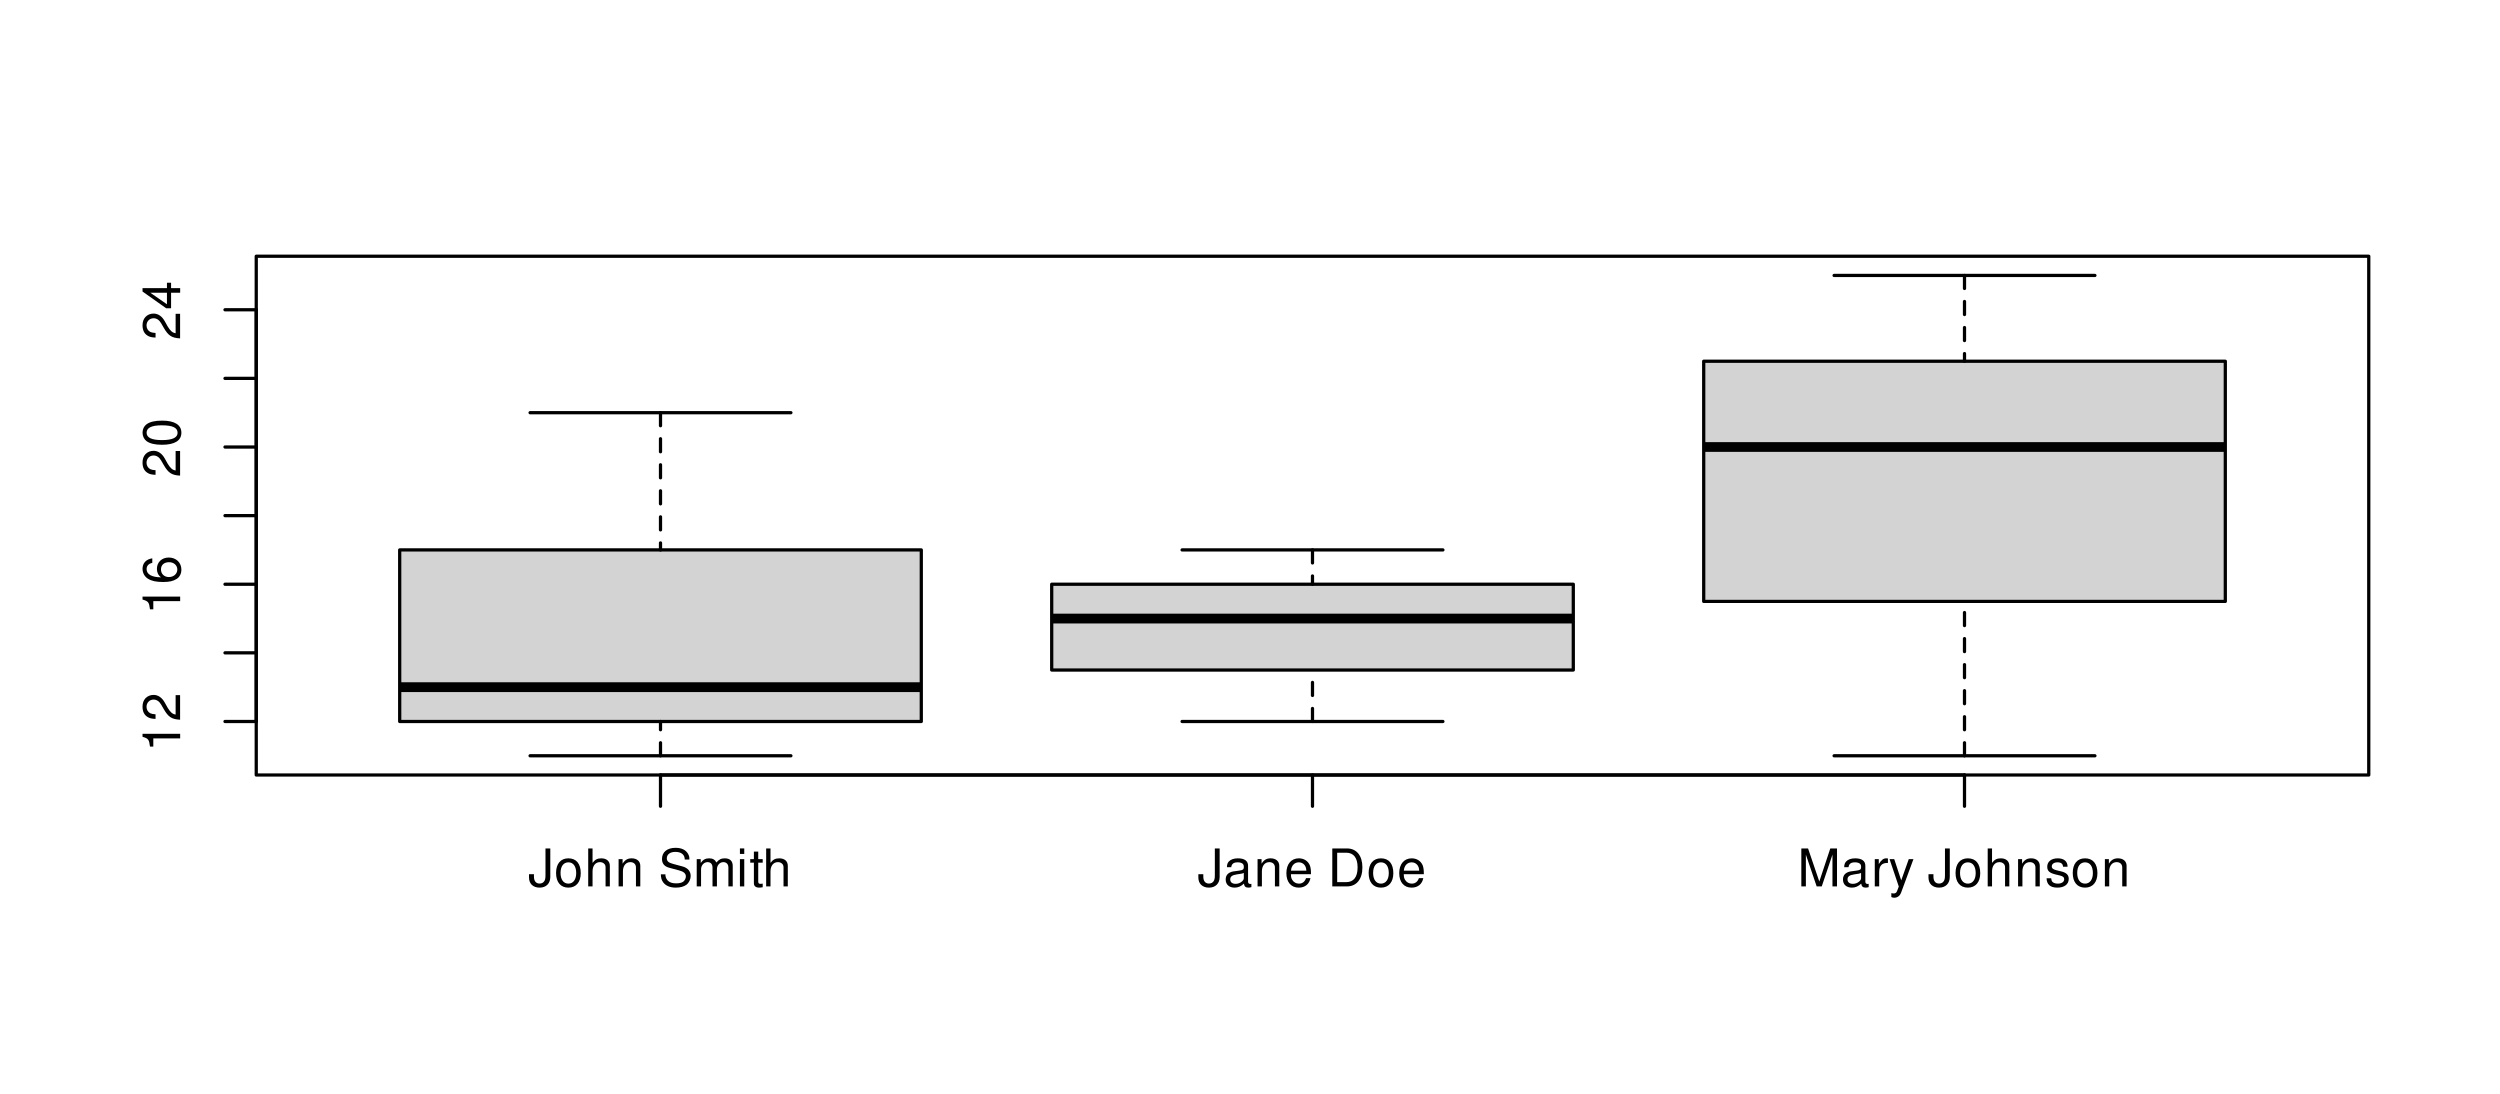
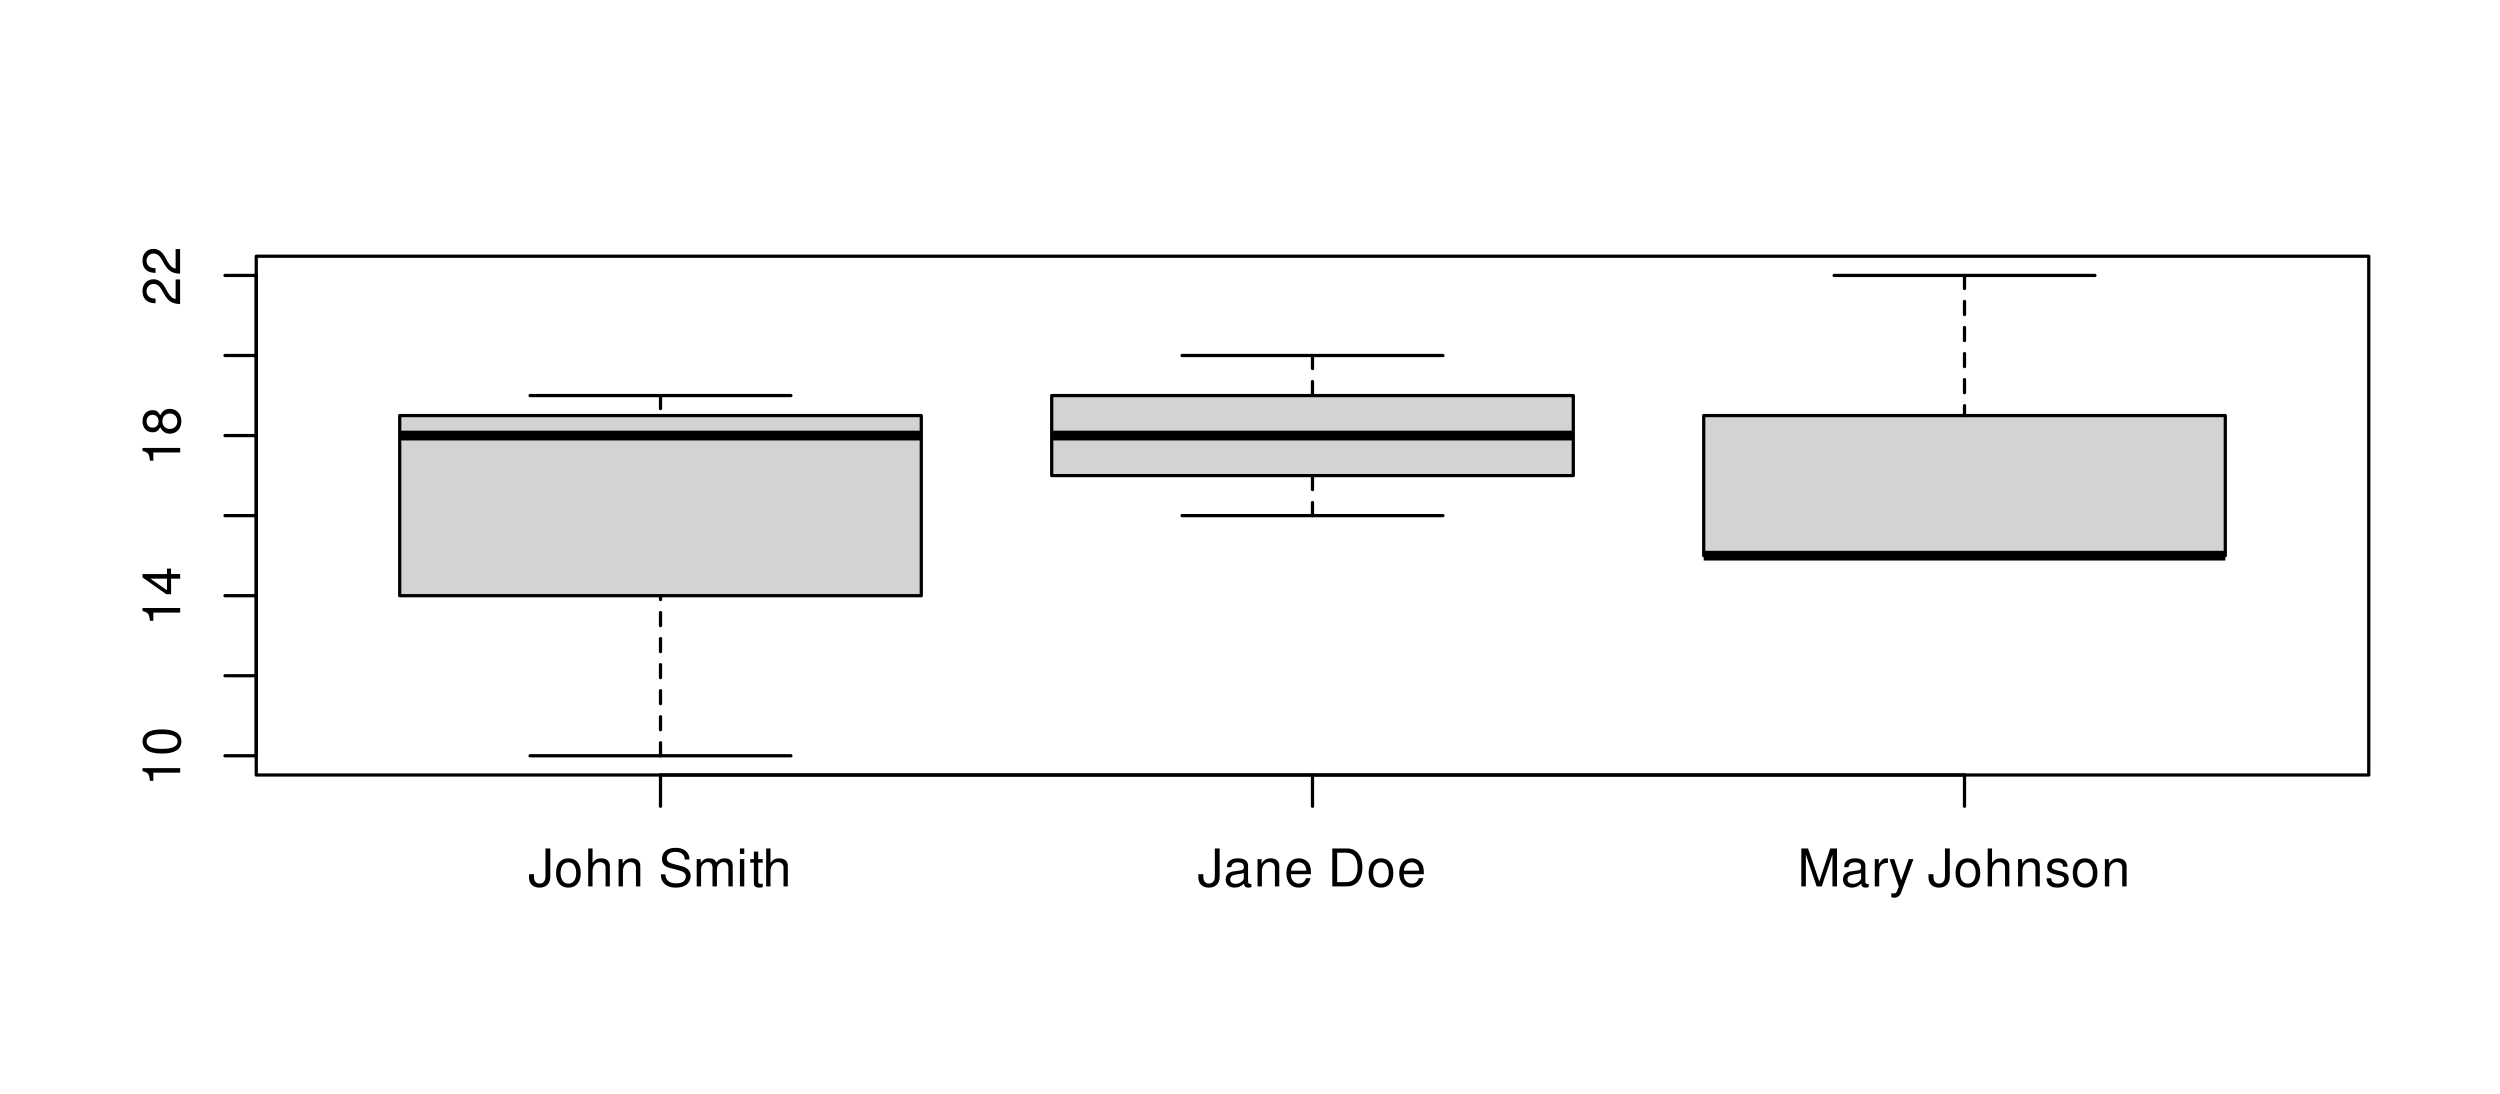
<svg xmlns="http://www.w3.org/2000/svg" xmlns:xlink="http://www.w3.org/1999/xlink" width="576pt" height="252pt" viewBox="0 0 576 252" version="1.1">
  <defs>
    <g>
      <symbol overflow="visible" id="glyph0-0">
        <path style="stroke:none;" d="" />
      </symbol>
      <symbol overflow="visible" id="glyph0-1">
        <path style="stroke:none;" d="M 4 -8.75 L 4 -2.594 C 4 -1.891 3.922 -1.5 3.719 -1.203 C 3.5 -0.859 3.094 -0.656 2.656 -0.656 C 1.812 -0.656 1.344 -1.219 1.344 -2.25 L 1.344 -2.812 L 0.203 -2.812 L 0.203 -2.047 C 0.203 -0.625 1.141 0.281 2.641 0.281 C 4.156 0.281 5.109 -0.672 5.109 -2.188 L 5.109 -8.75 Z M 4 -8.75 " />
      </symbol>
      <symbol overflow="visible" id="glyph0-2">
        <path style="stroke:none;" d="M 3.266 -6.469 C 1.484 -6.469 0.438 -5.203 0.438 -3.094 C 0.438 -0.969 1.484 0.281 3.281 0.281 C 5.047 0.281 6.125 -0.984 6.125 -3.047 C 6.125 -5.234 5.094 -6.469 3.266 -6.469 Z M 3.281 -5.547 C 4.406 -5.547 5.078 -4.625 5.078 -3.062 C 5.078 -1.578 4.375 -0.641 3.281 -0.641 C 2.156 -0.641 1.469 -1.578 1.469 -3.094 C 1.469 -4.625 2.156 -5.547 3.281 -5.547 Z M 3.281 -5.547 " />
      </symbol>
      <symbol overflow="visible" id="glyph0-3">
        <path style="stroke:none;" d="M 0.844 -8.75 L 0.844 0 L 1.844 0 L 1.844 -3.469 C 1.844 -4.75 2.516 -5.594 3.547 -5.594 C 3.875 -5.594 4.188 -5.5 4.422 -5.312 C 4.719 -5.094 4.844 -4.797 4.844 -4.359 L 4.844 0 L 5.828 0 L 5.828 -4.75 C 5.828 -5.812 5.078 -6.469 3.859 -6.469 C 2.969 -6.469 2.422 -6.188 1.844 -5.422 L 1.844 -8.75 Z M 0.844 -8.75 " />
      </symbol>
      <symbol overflow="visible" id="glyph0-4">
        <path style="stroke:none;" d="M 0.844 -6.281 L 0.844 0 L 1.844 0 L 1.844 -3.469 C 1.844 -4.75 2.516 -5.594 3.547 -5.594 C 4.344 -5.594 4.844 -5.109 4.844 -4.359 L 4.844 0 L 5.844 0 L 5.844 -4.75 C 5.844 -5.797 5.062 -6.469 3.859 -6.469 C 2.922 -6.469 2.312 -6.109 1.766 -5.234 L 1.766 -6.281 Z M 0.844 -6.281 " />
      </symbol>
      <symbol overflow="visible" id="glyph0-5">
        <path style="stroke:none;" d="" />
      </symbol>
      <symbol overflow="visible" id="glyph0-6">
        <path style="stroke:none;" d="M 7.156 -6.188 C 7.156 -6.781 7.109 -6.953 6.922 -7.359 C 6.438 -8.359 5.422 -8.891 3.953 -8.891 C 2.031 -8.891 0.844 -7.906 0.844 -6.328 C 0.844 -5.25 1.406 -4.578 2.562 -4.281 L 4.734 -3.703 C 5.844 -3.422 6.344 -2.969 6.344 -2.297 C 6.344 -1.828 6.078 -1.344 5.719 -1.078 C 5.359 -0.828 4.812 -0.703 4.109 -0.703 C 3.141 -0.703 2.516 -0.938 2.094 -1.438 C 1.766 -1.828 1.625 -2.25 1.625 -2.781 L 0.578 -2.781 C 0.594 -1.984 0.75 -1.453 1.094 -0.969 C 1.688 -0.141 2.703 0.281 4.031 0.281 C 5.078 0.281 5.922 0.031 6.484 -0.391 C 7.078 -0.859 7.453 -1.641 7.453 -2.406 C 7.453 -3.484 6.781 -4.266 5.594 -4.594 L 3.391 -5.188 C 2.344 -5.469 1.953 -5.812 1.953 -6.484 C 1.953 -7.375 2.734 -7.953 3.906 -7.953 C 5.297 -7.953 6.078 -7.328 6.094 -6.188 Z M 7.156 -6.188 " />
      </symbol>
      <symbol overflow="visible" id="glyph0-7">
        <path style="stroke:none;" d="M 0.844 -6.281 L 0.844 0 L 1.844 0 L 1.844 -3.953 C 1.844 -4.859 2.516 -5.594 3.328 -5.594 C 4.062 -5.594 4.484 -5.141 4.484 -4.328 L 4.484 0 L 5.5 0 L 5.5 -3.953 C 5.5 -4.859 6.156 -5.594 6.969 -5.594 C 7.703 -5.594 8.141 -5.125 8.141 -4.328 L 8.141 0 L 9.141 0 L 9.141 -4.719 C 9.141 -5.844 8.5 -6.469 7.312 -6.469 C 6.484 -6.469 5.969 -6.219 5.391 -5.516 C 5.016 -6.188 4.516 -6.469 3.703 -6.469 C 2.859 -6.469 2.297 -6.156 1.766 -5.406 L 1.766 -6.281 Z M 0.844 -6.281 " />
      </symbol>
      <symbol overflow="visible" id="glyph0-8">
        <path style="stroke:none;" d="M 1.797 -6.281 L 0.797 -6.281 L 0.797 0 L 1.797 0 Z M 1.797 -8.75 L 0.797 -8.75 L 0.797 -7.484 L 1.797 -7.484 Z M 1.797 -8.75 " />
      </symbol>
      <symbol overflow="visible" id="glyph0-9">
        <path style="stroke:none;" d="M 3.047 -6.281 L 2.016 -6.281 L 2.016 -8.016 L 1.016 -8.016 L 1.016 -6.281 L 0.172 -6.281 L 0.172 -5.469 L 1.016 -5.469 L 1.016 -0.719 C 1.016 -0.078 1.453 0.281 2.234 0.281 C 2.5 0.281 2.719 0.25 3.047 0.188 L 3.047 -0.641 C 2.906 -0.609 2.766 -0.594 2.562 -0.594 C 2.141 -0.594 2.016 -0.719 2.016 -1.156 L 2.016 -5.469 L 3.047 -5.469 Z M 3.047 -6.281 " />
      </symbol>
      <symbol overflow="visible" id="glyph0-10">
        <path style="stroke:none;" d="M 6.422 -0.594 C 6.312 -0.562 6.266 -0.562 6.203 -0.562 C 5.859 -0.562 5.656 -0.75 5.656 -1.062 L 5.656 -4.75 C 5.656 -5.875 4.844 -6.469 3.297 -6.469 C 2.375 -6.469 1.641 -6.203 1.219 -5.734 C 0.922 -5.406 0.797 -5.047 0.781 -4.422 L 1.781 -4.422 C 1.875 -5.203 2.328 -5.547 3.266 -5.547 C 4.172 -5.547 4.672 -5.203 4.672 -4.609 L 4.672 -4.344 C 4.656 -3.906 4.438 -3.75 3.625 -3.641 C 2.203 -3.469 1.984 -3.422 1.609 -3.266 C 0.875 -2.953 0.5 -2.406 0.5 -1.578 C 0.5 -0.438 1.297 0.281 2.562 0.281 C 3.359 0.281 4 0 4.703 -0.641 C 4.781 0 5.094 0.281 5.734 0.281 C 5.953 0.281 6.078 0.25 6.422 0.172 Z M 4.672 -1.984 C 4.672 -1.641 4.578 -1.438 4.266 -1.156 C 3.859 -0.797 3.375 -0.594 2.781 -0.594 C 2 -0.594 1.547 -0.969 1.547 -1.609 C 1.547 -2.266 1.984 -2.609 3.062 -2.766 C 4.125 -2.906 4.328 -2.953 4.672 -3.109 Z M 4.672 -1.984 " />
      </symbol>
      <symbol overflow="visible" id="glyph0-11">
        <path style="stroke:none;" d="M 6.156 -2.812 C 6.156 -3.766 6.078 -4.344 5.906 -4.812 C 5.5 -5.844 4.531 -6.469 3.359 -6.469 C 1.609 -6.469 0.484 -5.141 0.484 -3.062 C 0.484 -0.984 1.562 0.281 3.344 0.281 C 4.781 0.281 5.766 -0.547 6.031 -1.906 L 5.016 -1.906 C 4.734 -1.078 4.172 -0.641 3.375 -0.641 C 2.734 -0.641 2.203 -0.938 1.859 -1.469 C 1.625 -1.828 1.531 -2.188 1.531 -2.812 Z M 1.547 -3.625 C 1.625 -4.781 2.344 -5.547 3.344 -5.547 C 4.375 -5.547 5.078 -4.75 5.078 -3.625 Z M 1.547 -3.625 " />
      </symbol>
      <symbol overflow="visible" id="glyph0-12">
        <path style="stroke:none;" d="M 1.062 0 L 4.438 0 C 6.641 0 8 -1.656 8 -4.375 C 8 -7.094 6.656 -8.75 4.438 -8.75 L 1.062 -8.75 Z M 2.188 -0.984 L 2.188 -7.766 L 4.25 -7.766 C 5.969 -7.766 6.891 -6.594 6.891 -4.375 C 6.891 -2.141 5.969 -0.984 4.25 -0.984 Z M 2.188 -0.984 " />
      </symbol>
      <symbol overflow="visible" id="glyph0-13">
        <path style="stroke:none;" d="M 5.609 0 L 8.078 -7.328 L 8.078 0 L 9.125 0 L 9.125 -8.75 L 7.578 -8.75 L 5.047 -1.125 L 2.453 -8.75 L 0.906 -8.75 L 0.906 0 L 1.953 0 L 1.953 -7.328 L 4.438 0 Z M 5.609 0 " />
      </symbol>
      <symbol overflow="visible" id="glyph0-14">
        <path style="stroke:none;" d="M 0.828 -6.281 L 0.828 0 L 1.844 0 L 1.844 -3.266 C 1.844 -4.781 2.469 -5.453 3.859 -5.406 L 3.859 -6.438 C 3.688 -6.453 3.594 -6.469 3.469 -6.469 C 2.812 -6.469 2.328 -6.078 1.75 -5.141 L 1.75 -6.281 Z M 0.828 -6.281 " />
      </symbol>
      <symbol overflow="visible" id="glyph0-15">
        <path style="stroke:none;" d="M 4.656 -6.281 L 2.922 -1.391 L 1.312 -6.281 L 0.234 -6.281 L 2.359 0.031 L 1.984 1.016 C 1.812 1.469 1.594 1.625 1.172 1.625 C 1.016 1.625 0.859 1.609 0.641 1.562 L 0.641 2.453 C 0.859 2.562 1.062 2.609 1.312 2.609 C 1.641 2.609 1.984 2.516 2.25 2.312 C 2.562 2.094 2.75 1.828 2.938 1.312 L 5.734 -6.281 Z M 4.656 -6.281 " />
      </symbol>
      <symbol overflow="visible" id="glyph0-16">
        <path style="stroke:none;" d="M 5.25 -4.531 C 5.25 -5.766 4.422 -6.469 2.969 -6.469 C 1.516 -6.469 0.562 -5.719 0.562 -4.547 C 0.562 -3.562 1.062 -3.094 2.562 -2.734 L 3.484 -2.516 C 4.188 -2.344 4.469 -2.094 4.469 -1.641 C 4.469 -1.047 3.875 -0.641 3 -0.641 C 2.453 -0.641 2 -0.797 1.75 -1.062 C 1.594 -1.25 1.531 -1.422 1.469 -1.875 L 0.406 -1.875 C 0.453 -0.422 1.266 0.281 2.922 0.281 C 4.5 0.281 5.516 -0.5 5.516 -1.719 C 5.516 -2.656 4.984 -3.172 3.734 -3.469 L 2.766 -3.703 C 1.953 -3.891 1.609 -4.156 1.609 -4.594 C 1.609 -5.188 2.125 -5.547 2.938 -5.547 C 3.75 -5.547 4.172 -5.203 4.203 -4.531 Z M 5.25 -4.531 " />
      </symbol>
      <symbol overflow="visible" id="glyph1-0">
        <path style="stroke:none;" d="" />
      </symbol>
      <symbol overflow="visible" id="glyph1-1">
        <path style="stroke:none;" d="M -6.188 -3.109 L 0 -3.109 L 0 -4.156 L -8.672 -4.156 L -8.672 -3.469 C -7.344 -3.094 -7.156 -2.859 -6.953 -1.219 L -6.188 -1.219 Z M -6.188 -3.109 " />
      </symbol>
      <symbol overflow="visible" id="glyph1-2">
-         <path style="stroke:none;" d="M -1.047 -6.078 L -1.047 -1.594 C -1.766 -1.703 -2.219 -2.094 -2.859 -3.125 L -3.531 -4.328 C -4.188 -5.516 -5.078 -6.125 -6.141 -6.125 C -6.859 -6.125 -7.531 -5.844 -8 -5.344 C -8.453 -4.844 -8.672 -4.219 -8.672 -3.406 C -8.672 -2.328 -8.297 -1.531 -7.547 -1.062 C -7.094 -0.75 -6.547 -0.625 -5.672 -0.594 L -5.672 -1.656 C -6.266 -1.688 -6.609 -1.766 -6.906 -1.906 C -7.422 -2.188 -7.75 -2.734 -7.75 -3.375 C -7.75 -4.328 -7.062 -5.047 -6.125 -5.047 C -5.422 -5.047 -4.828 -4.656 -4.391 -3.906 L -3.75 -2.797 C -2.719 -1.016 -1.906 -0.5 -0.016 -0.406 L -0.016 -6.078 Z M -1.047 -6.078 " />
+         <path style="stroke:none;" d="M -8.672 -3.297 C -8.672 -2.516 -8.312 -1.781 -7.734 -1.344 C -6.953 -0.797 -5.812 -0.516 -4.203 -0.516 C -1.266 -0.516 0.281 -1.469 0.281 -3.297 C 0.281 -5.094 -1.266 -6.078 -4.125 -6.078 C -5.812 -6.078 -6.938 -5.812 -7.734 -5.25 C -8.328 -4.812 -8.672 -4.109 -8.672 -3.297 Z M -7.734 -3.297 C -7.734 -4.438 -6.578 -5 -4.219 -5 C -1.75 -5 -0.594 -4.453 -0.594 -3.281 C -0.594 -2.156 -1.797 -1.594 -4.188 -1.594 C -6.578 -1.594 -7.734 -2.156 -7.734 -3.297 Z M -7.734 -3.297 " />
      </symbol>
      <symbol overflow="visible" id="glyph1-3">
-         <path style="stroke:none;" d="M -6.422 -5.969 C -7.844 -5.766 -8.672 -4.859 -8.672 -3.562 C -8.672 -2.625 -8.219 -1.781 -7.438 -1.281 C -6.594 -0.75 -5.531 -0.516 -3.953 -0.516 C -2.5 -0.516 -1.578 -0.719 -0.797 -1.234 C -0.094 -1.688 0.281 -2.438 0.281 -3.375 C 0.281 -4.984 -0.938 -6.156 -2.625 -6.156 C -4.219 -6.156 -5.359 -5.078 -5.359 -3.547 C -5.359 -2.719 -5.047 -2.047 -4.406 -1.594 C -6.547 -1.609 -7.734 -2.281 -7.734 -3.484 C -7.734 -4.234 -7.266 -4.75 -6.422 -4.922 Z M -4.422 -3.422 C -4.422 -4.438 -3.703 -5.078 -2.547 -5.078 C -1.453 -5.078 -0.656 -4.359 -0.656 -3.391 C -0.656 -2.406 -1.484 -1.656 -2.594 -1.656 C -3.672 -1.656 -4.422 -2.375 -4.422 -3.422 Z M -4.422 -3.422 " />
+         <path style="stroke:none;" d="M -2.094 -3.922 L 0 -3.922 L 0 -4.984 L -2.094 -4.984 L -2.094 -6.234 L -3.047 -6.234 L -3.047 -4.984 L -8.672 -4.984 L -8.672 -4.203 L -3.219 -0.344 L -2.094 -0.344 Z M -3.047 -3.922 L -3.047 -1.266 L -6.875 -3.922 Z M -3.047 -3.922 " />
      </symbol>
      <symbol overflow="visible" id="glyph1-4">
-         <path style="stroke:none;" d="M -8.672 -3.297 C -8.672 -2.516 -8.312 -1.781 -7.734 -1.344 C -6.953 -0.797 -5.812 -0.516 -4.203 -0.516 C -1.266 -0.516 0.281 -1.469 0.281 -3.297 C 0.281 -5.094 -1.266 -6.078 -4.125 -6.078 C -5.812 -6.078 -6.938 -5.812 -7.734 -5.25 C -8.328 -4.812 -8.672 -4.109 -8.672 -3.297 Z M -7.734 -3.297 C -7.734 -4.438 -6.578 -5 -4.219 -5 C -1.75 -5 -0.594 -4.453 -0.594 -3.281 C -0.594 -2.156 -1.797 -1.594 -4.188 -1.594 C -6.578 -1.594 -7.734 -2.156 -7.734 -3.297 Z M -7.734 -3.297 " />
+         <path style="stroke:none;" d="M -4.578 -4.688 C -5.109 -5.578 -5.547 -5.859 -6.359 -5.859 C -7.734 -5.859 -8.672 -4.812 -8.672 -3.297 C -8.672 -1.797 -7.734 -0.75 -6.375 -0.75 C -5.547 -0.75 -5.125 -1.016 -4.578 -1.891 C -4.078 -0.922 -3.375 -0.438 -2.406 -0.438 C -0.828 -0.438 0.281 -1.609 0.281 -3.297 C 0.281 -4.984 -0.828 -6.156 -2.406 -6.156 C -3.375 -6.156 -4.078 -5.672 -4.578 -4.688 Z M -7.734 -3.297 C -7.734 -4.203 -7.203 -4.781 -6.344 -4.781 C -5.516 -4.781 -4.984 -4.188 -4.984 -3.297 C -4.984 -2.406 -5.516 -1.828 -6.359 -1.828 C -7.203 -1.828 -7.734 -2.406 -7.734 -3.297 Z M -4.094 -3.297 C -4.094 -4.359 -3.391 -5.078 -2.391 -5.078 C -1.344 -5.078 -0.656 -4.375 -0.656 -3.281 C -0.656 -2.25 -1.375 -1.531 -2.375 -1.531 C -3.406 -1.531 -4.094 -2.234 -4.094 -3.297 Z M -4.094 -3.297 " />
      </symbol>
      <symbol overflow="visible" id="glyph1-5">
-         <path style="stroke:none;" d="M -2.094 -3.922 L 0 -3.922 L 0 -4.984 L -2.094 -4.984 L -2.094 -6.234 L -3.047 -6.234 L -3.047 -4.984 L -8.672 -4.984 L -8.672 -4.203 L -3.219 -0.344 L -2.094 -0.344 Z M -3.047 -3.922 L -3.047 -1.266 L -6.875 -3.922 Z M -3.047 -3.922 " />
+         <path style="stroke:none;" d="M -1.047 -6.078 L -1.047 -1.594 C -1.766 -1.703 -2.219 -2.094 -2.859 -3.125 L -3.531 -4.328 C -4.188 -5.516 -5.078 -6.125 -6.141 -6.125 C -6.859 -6.125 -7.531 -5.844 -8 -5.344 C -8.453 -4.844 -8.672 -4.219 -8.672 -3.406 C -8.672 -2.328 -8.297 -1.531 -7.547 -1.062 C -7.094 -0.75 -6.547 -0.625 -5.672 -0.594 L -5.672 -1.656 C -6.266 -1.688 -6.609 -1.766 -6.906 -1.906 C -7.422 -2.188 -7.75 -2.734 -7.75 -3.375 C -7.75 -4.328 -7.062 -5.047 -6.125 -5.047 C -5.422 -5.047 -4.828 -4.656 -4.391 -3.906 L -3.75 -2.797 C -2.719 -1.016 -1.906 -0.5 -0.016 -0.406 L -0.016 -6.078 Z M -1.047 -6.078 " />
      </symbol>
    </g>
  </defs>
-   <g id="surface141">
+   <g id="surface1575">
    <rect x="0" y="0" width="576" height="252" style="fill:rgb(100%,100%,100%);fill-opacity:1;stroke:none;" />
-     <path style=" stroke:none;fill-rule:nonzero;fill:rgb(82.745%,82.745%,82.745%);fill-opacity:1;" d="M 92.09 166.23 L 212.266 166.23 L 212.266 126.703 L 92.09 126.703 Z M 92.09 166.23 " />
-     <path style="fill:none;stroke-width:2.25;stroke-linecap:butt;stroke-linejoin:round;stroke:rgb(0%,0%,0%);stroke-opacity:1;stroke-miterlimit:10;" d="M 92.09 158.324 L 212.266 158.324 " />
-     <path style="fill:none;stroke-width:0.75;stroke-linecap:round;stroke-linejoin:round;stroke:rgb(0%,0%,0%);stroke-opacity:1;stroke-dasharray:3,3;stroke-miterlimit:10;" d="M 152.18 174.133 L 152.18 166.23 " />
-     <path style="fill:none;stroke-width:0.75;stroke-linecap:round;stroke-linejoin:round;stroke:rgb(0%,0%,0%);stroke-opacity:1;stroke-dasharray:3,3;stroke-miterlimit:10;" d="M 152.18 95.086 L 152.18 126.703 " />
+     <path style=" stroke:none;fill-rule:nonzero;fill:rgb(82.745%,82.745%,82.745%);fill-opacity:1;" d="M 92.09 137.246 L 212.266 137.246 L 212.266 95.746 L 92.09 95.746 Z M 92.09 137.246 " />
+     <path style="fill:none;stroke-width:2.25;stroke-linecap:butt;stroke-linejoin:round;stroke:rgb(0%,0%,0%);stroke-opacity:1;stroke-miterlimit:10;" d="M 92.09 100.355 L 212.266 100.355 " />
+     <path style="fill:none;stroke-width:0.75;stroke-linecap:round;stroke-linejoin:round;stroke:rgb(0%,0%,0%);stroke-opacity:1;stroke-dasharray:3,3;stroke-miterlimit:10;" d="M 152.18 174.133 L 152.18 137.246 " />
+     <path style="fill:none;stroke-width:0.75;stroke-linecap:round;stroke-linejoin:round;stroke:rgb(0%,0%,0%);stroke-opacity:1;stroke-dasharray:3,3;stroke-miterlimit:10;" d="M 152.18 91.133 L 152.18 95.746 " />
    <path style="fill:none;stroke-width:0.75;stroke-linecap:round;stroke-linejoin:round;stroke:rgb(0%,0%,0%);stroke-opacity:1;stroke-miterlimit:10;" d="M 122.133 174.133 L 182.223 174.133 " />
-     <path style="fill:none;stroke-width:0.75;stroke-linecap:round;stroke-linejoin:round;stroke:rgb(0%,0%,0%);stroke-opacity:1;stroke-miterlimit:10;" d="M 122.133 95.086 L 182.223 95.086 " />
-     <path style="fill:none;stroke-width:0.75;stroke-linecap:round;stroke-linejoin:round;stroke:rgb(0%,0%,0%);stroke-opacity:1;stroke-miterlimit:10;" d="M 92.09 166.23 L 212.266 166.23 L 212.266 126.703 L 92.09 126.703 Z M 92.09 166.23 " />
-     <path style=" stroke:none;fill-rule:nonzero;fill:rgb(82.745%,82.745%,82.745%);fill-opacity:1;" d="M 242.312 154.371 L 362.488 154.371 L 362.488 134.609 L 242.312 134.609 Z M 242.312 154.371 " />
-     <path style="fill:none;stroke-width:2.25;stroke-linecap:butt;stroke-linejoin:round;stroke:rgb(0%,0%,0%);stroke-opacity:1;stroke-miterlimit:10;" d="M 242.312 142.516 L 362.488 142.516 " />
-     <path style="fill:none;stroke-width:0.75;stroke-linecap:round;stroke-linejoin:round;stroke:rgb(0%,0%,0%);stroke-opacity:1;stroke-dasharray:3,3;stroke-miterlimit:10;" d="M 302.398 166.23 L 302.398 154.371 " />
-     <path style="fill:none;stroke-width:0.75;stroke-linecap:round;stroke-linejoin:round;stroke:rgb(0%,0%,0%);stroke-opacity:1;stroke-dasharray:3,3;stroke-miterlimit:10;" d="M 302.398 126.703 L 302.398 134.609 " />
-     <path style="fill:none;stroke-width:0.75;stroke-linecap:round;stroke-linejoin:round;stroke:rgb(0%,0%,0%);stroke-opacity:1;stroke-miterlimit:10;" d="M 272.355 166.23 L 332.445 166.23 " />
-     <path style="fill:none;stroke-width:0.75;stroke-linecap:round;stroke-linejoin:round;stroke:rgb(0%,0%,0%);stroke-opacity:1;stroke-miterlimit:10;" d="M 272.355 126.703 L 332.445 126.703 " />
-     <path style="fill:none;stroke-width:0.75;stroke-linecap:round;stroke-linejoin:round;stroke:rgb(0%,0%,0%);stroke-opacity:1;stroke-miterlimit:10;" d="M 242.312 154.371 L 362.488 154.371 L 362.488 134.609 L 242.312 134.609 Z M 242.312 154.371 " />
-     <path style=" stroke:none;fill-rule:nonzero;fill:rgb(82.745%,82.745%,82.745%);fill-opacity:1;" d="M 392.535 138.562 L 512.711 138.562 L 512.711 83.23 L 392.535 83.23 Z M 392.535 138.562 " />
-     <path style="fill:none;stroke-width:2.25;stroke-linecap:butt;stroke-linejoin:round;stroke:rgb(0%,0%,0%);stroke-opacity:1;stroke-miterlimit:10;" d="M 392.535 102.992 L 512.711 102.992 " />
-     <path style="fill:none;stroke-width:0.75;stroke-linecap:round;stroke-linejoin:round;stroke:rgb(0%,0%,0%);stroke-opacity:1;stroke-dasharray:3,3;stroke-miterlimit:10;" d="M 452.621 174.133 L 452.621 138.562 " />
-     <path style="fill:none;stroke-width:0.75;stroke-linecap:round;stroke-linejoin:round;stroke:rgb(0%,0%,0%);stroke-opacity:1;stroke-dasharray:3,3;stroke-miterlimit:10;" d="M 452.621 63.465 L 452.621 83.23 " />
-     <path style="fill:none;stroke-width:0.75;stroke-linecap:round;stroke-linejoin:round;stroke:rgb(0%,0%,0%);stroke-opacity:1;stroke-miterlimit:10;" d="M 422.578 174.133 L 482.668 174.133 " />
+     <path style="fill:none;stroke-width:0.75;stroke-linecap:round;stroke-linejoin:round;stroke:rgb(0%,0%,0%);stroke-opacity:1;stroke-miterlimit:10;" d="M 122.133 91.133 L 182.223 91.133 " />
+     <path style="fill:none;stroke-width:0.75;stroke-linecap:round;stroke-linejoin:round;stroke:rgb(0%,0%,0%);stroke-opacity:1;stroke-miterlimit:10;" d="M 92.09 137.246 L 212.266 137.246 L 212.266 95.746 L 92.09 95.746 Z M 92.09 137.246 " />
+     <path style=" stroke:none;fill-rule:nonzero;fill:rgb(82.745%,82.745%,82.745%);fill-opacity:1;" d="M 242.312 109.578 L 362.488 109.578 L 362.488 91.133 L 242.312 91.133 Z M 242.312 109.578 " />
+     <path style="fill:none;stroke-width:2.25;stroke-linecap:butt;stroke-linejoin:round;stroke:rgb(0%,0%,0%);stroke-opacity:1;stroke-miterlimit:10;" d="M 242.312 100.355 L 362.488 100.355 " />
+     <path style="fill:none;stroke-width:0.75;stroke-linecap:round;stroke-linejoin:round;stroke:rgb(0%,0%,0%);stroke-opacity:1;stroke-dasharray:3,3;stroke-miterlimit:10;" d="M 302.398 118.801 L 302.398 109.578 " />
+     <path style="fill:none;stroke-width:0.75;stroke-linecap:round;stroke-linejoin:round;stroke:rgb(0%,0%,0%);stroke-opacity:1;stroke-dasharray:3,3;stroke-miterlimit:10;" d="M 302.398 81.91 L 302.398 91.133 " />
+     <path style="fill:none;stroke-width:0.75;stroke-linecap:round;stroke-linejoin:round;stroke:rgb(0%,0%,0%);stroke-opacity:1;stroke-miterlimit:10;" d="M 272.355 118.801 L 332.445 118.801 " />
+     <path style="fill:none;stroke-width:0.75;stroke-linecap:round;stroke-linejoin:round;stroke:rgb(0%,0%,0%);stroke-opacity:1;stroke-miterlimit:10;" d="M 272.355 81.91 L 332.445 81.91 " />
+     <path style="fill:none;stroke-width:0.75;stroke-linecap:round;stroke-linejoin:round;stroke:rgb(0%,0%,0%);stroke-opacity:1;stroke-miterlimit:10;" d="M 242.312 109.578 L 362.488 109.578 L 362.488 91.133 L 242.312 91.133 Z M 242.312 109.578 " />
+     <path style=" stroke:none;fill-rule:nonzero;fill:rgb(82.745%,82.745%,82.745%);fill-opacity:1;" d="M 392.535 128.023 L 512.711 128.023 L 512.711 95.746 L 392.535 95.746 Z M 392.535 128.023 " />
+     <path style="fill:none;stroke-width:2.25;stroke-linecap:butt;stroke-linejoin:round;stroke:rgb(0%,0%,0%);stroke-opacity:1;stroke-miterlimit:10;" d="M 392.535 128.023 L 512.711 128.023 " />
+     <path style="fill:none;stroke-width:0.75;stroke-linecap:round;stroke-linejoin:round;stroke:rgb(0%,0%,0%);stroke-opacity:1;stroke-dasharray:3,3;stroke-miterlimit:10;" d="M 452.621 128.023 L 452.621 128.023 " />
+     <path style="fill:none;stroke-width:0.75;stroke-linecap:round;stroke-linejoin:round;stroke:rgb(0%,0%,0%);stroke-opacity:1;stroke-dasharray:3,3;stroke-miterlimit:10;" d="M 452.621 63.465 L 452.621 95.746 " />
+     <path style="fill:none;stroke-width:0.75;stroke-linecap:round;stroke-linejoin:round;stroke:rgb(0%,0%,0%);stroke-opacity:1;stroke-miterlimit:10;" d="M 422.578 128.023 L 482.668 128.023 " />
    <path style="fill:none;stroke-width:0.75;stroke-linecap:round;stroke-linejoin:round;stroke:rgb(0%,0%,0%);stroke-opacity:1;stroke-miterlimit:10;" d="M 422.578 63.465 L 482.668 63.465 " />
-     <path style="fill:none;stroke-width:0.75;stroke-linecap:round;stroke-linejoin:round;stroke:rgb(0%,0%,0%);stroke-opacity:1;stroke-miterlimit:10;" d="M 392.535 138.562 L 512.711 138.562 L 512.711 83.23 L 392.535 83.23 Z M 392.535 138.562 " />
+     <path style="fill:none;stroke-width:0.75;stroke-linecap:round;stroke-linejoin:round;stroke:rgb(0%,0%,0%);stroke-opacity:1;stroke-miterlimit:10;" d="M 392.535 128.023 L 512.711 128.023 L 512.711 95.746 L 392.535 95.746 Z M 392.535 128.023 " />
    <path style="fill:none;stroke-width:0.75;stroke-linecap:round;stroke-linejoin:round;stroke:rgb(0%,0%,0%);stroke-opacity:1;stroke-miterlimit:10;" d="M 152.18 178.559 L 452.621 178.559 " />
    <path style="fill:none;stroke-width:0.75;stroke-linecap:round;stroke-linejoin:round;stroke:rgb(0%,0%,0%);stroke-opacity:1;stroke-miterlimit:10;" d="M 152.18 178.559 L 152.18 185.762 " />
    <path style="fill:none;stroke-width:0.75;stroke-linecap:round;stroke-linejoin:round;stroke:rgb(0%,0%,0%);stroke-opacity:1;stroke-miterlimit:10;" d="M 302.398 178.559 L 302.398 185.762 " />
    <path style="fill:none;stroke-width:0.75;stroke-linecap:round;stroke-linejoin:round;stroke:rgb(0%,0%,0%);stroke-opacity:1;stroke-miterlimit:10;" d="M 452.621 178.559 L 452.621 185.762 " />
    <g style="fill:rgb(0%,0%,0%);fill-opacity:1;">
      <use xlink:href="#glyph0-1" x="121.68" y="204.229" />
      <use xlink:href="#glyph0-2" x="127.68" y="204.229" />
      <use xlink:href="#glyph0-3" x="134.68" y="204.229" />
      <use xlink:href="#glyph0-4" x="141.68" y="204.229" />
      <use xlink:href="#glyph0-5" x="148.68" y="204.229" />
      <use xlink:href="#glyph0-6" x="151.68" y="204.229" />
      <use xlink:href="#glyph0-7" x="159.68" y="204.229" />
      <use xlink:href="#glyph0-8" x="169.68" y="204.229" />
      <use xlink:href="#glyph0-9" x="172.68" y="204.229" />
      <use xlink:href="#glyph0-3" x="175.68" y="204.229" />
    </g>
    <g style="fill:rgb(0%,0%,0%);fill-opacity:1;">
      <use xlink:href="#glyph0-1" x="275.898" y="204.229" />
      <use xlink:href="#glyph0-10" x="281.898" y="204.229" />
      <use xlink:href="#glyph0-4" x="288.898" y="204.229" />
      <use xlink:href="#glyph0-11" x="295.898" y="204.229" />
      <use xlink:href="#glyph0-5" x="302.898" y="204.229" />
      <use xlink:href="#glyph0-12" x="305.898" y="204.229" />
      <use xlink:href="#glyph0-2" x="314.898" y="204.229" />
      <use xlink:href="#glyph0-11" x="321.898" y="204.229" />
    </g>
    <g style="fill:rgb(0%,0%,0%);fill-opacity:1;">
      <use xlink:href="#glyph0-13" x="414.121" y="204.229" />
      <use xlink:href="#glyph0-10" x="424.121" y="204.229" />
      <use xlink:href="#glyph0-14" x="431.121" y="204.229" />
      <use xlink:href="#glyph0-15" x="435.121" y="204.229" />
      <use xlink:href="#glyph0-5" x="441.121" y="204.229" />
      <use xlink:href="#glyph0-1" x="444.121" y="204.229" />
      <use xlink:href="#glyph0-2" x="450.121" y="204.229" />
      <use xlink:href="#glyph0-3" x="457.121" y="204.229" />
      <use xlink:href="#glyph0-4" x="464.121" y="204.229" />
      <use xlink:href="#glyph0-16" x="471.121" y="204.229" />
      <use xlink:href="#glyph0-2" x="477.121" y="204.229" />
      <use xlink:href="#glyph0-4" x="484.121" y="204.229" />
    </g>
-     <path style="fill:none;stroke-width:0.75;stroke-linecap:round;stroke-linejoin:round;stroke:rgb(0%,0%,0%);stroke-opacity:1;stroke-miterlimit:10;" d="M 59.039 166.23 L 59.039 71.371 " />
-     <path style="fill:none;stroke-width:0.75;stroke-linecap:round;stroke-linejoin:round;stroke:rgb(0%,0%,0%);stroke-opacity:1;stroke-miterlimit:10;" d="M 59.039 166.23 L 51.84 166.23 " />
-     <path style="fill:none;stroke-width:0.75;stroke-linecap:round;stroke-linejoin:round;stroke:rgb(0%,0%,0%);stroke-opacity:1;stroke-miterlimit:10;" d="M 59.039 150.418 L 51.84 150.418 " />
-     <path style="fill:none;stroke-width:0.75;stroke-linecap:round;stroke-linejoin:round;stroke:rgb(0%,0%,0%);stroke-opacity:1;stroke-miterlimit:10;" d="M 59.039 134.609 L 51.84 134.609 " />
+     <path style="fill:none;stroke-width:0.75;stroke-linecap:round;stroke-linejoin:round;stroke:rgb(0%,0%,0%);stroke-opacity:1;stroke-miterlimit:10;" d="M 59.039 174.133 L 59.039 63.465 " />
+     <path style="fill:none;stroke-width:0.75;stroke-linecap:round;stroke-linejoin:round;stroke:rgb(0%,0%,0%);stroke-opacity:1;stroke-miterlimit:10;" d="M 59.039 174.133 L 51.84 174.133 " />
+     <path style="fill:none;stroke-width:0.75;stroke-linecap:round;stroke-linejoin:round;stroke:rgb(0%,0%,0%);stroke-opacity:1;stroke-miterlimit:10;" d="M 59.039 155.688 L 51.84 155.688 " />
+     <path style="fill:none;stroke-width:0.75;stroke-linecap:round;stroke-linejoin:round;stroke:rgb(0%,0%,0%);stroke-opacity:1;stroke-miterlimit:10;" d="M 59.039 137.246 L 51.84 137.246 " />
    <path style="fill:none;stroke-width:0.75;stroke-linecap:round;stroke-linejoin:round;stroke:rgb(0%,0%,0%);stroke-opacity:1;stroke-miterlimit:10;" d="M 59.039 118.801 L 51.84 118.801 " />
-     <path style="fill:none;stroke-width:0.75;stroke-linecap:round;stroke-linejoin:round;stroke:rgb(0%,0%,0%);stroke-opacity:1;stroke-miterlimit:10;" d="M 59.039 102.992 L 51.84 102.992 " />
-     <path style="fill:none;stroke-width:0.75;stroke-linecap:round;stroke-linejoin:round;stroke:rgb(0%,0%,0%);stroke-opacity:1;stroke-miterlimit:10;" d="M 59.039 87.18 L 51.84 87.18 " />
-     <path style="fill:none;stroke-width:0.75;stroke-linecap:round;stroke-linejoin:round;stroke:rgb(0%,0%,0%);stroke-opacity:1;stroke-miterlimit:10;" d="M 59.039 71.371 L 51.84 71.371 " />
+     <path style="fill:none;stroke-width:0.75;stroke-linecap:round;stroke-linejoin:round;stroke:rgb(0%,0%,0%);stroke-opacity:1;stroke-miterlimit:10;" d="M 59.039 100.355 L 51.84 100.355 " />
+     <path style="fill:none;stroke-width:0.75;stroke-linecap:round;stroke-linejoin:round;stroke:rgb(0%,0%,0%);stroke-opacity:1;stroke-miterlimit:10;" d="M 59.039 81.91 L 51.84 81.91 " />
+     <path style="fill:none;stroke-width:0.75;stroke-linecap:round;stroke-linejoin:round;stroke:rgb(0%,0%,0%);stroke-opacity:1;stroke-miterlimit:10;" d="M 59.039 63.465 L 51.84 63.465 " />
    <g style="fill:rgb(0%,0%,0%);fill-opacity:1;">
-       <use xlink:href="#glyph1-1" x="41.51" y="173.23" />
-       <use xlink:href="#glyph1-2" x="41.51" y="166.23" />
+       <use xlink:href="#glyph1-1" x="41.51" y="181.133" />
+       <use xlink:href="#glyph1-2" x="41.51" y="174.133" />
    </g>
    <g style="fill:rgb(0%,0%,0%);fill-opacity:1;">
-       <use xlink:href="#glyph1-1" x="41.51" y="141.609" />
-       <use xlink:href="#glyph1-3" x="41.51" y="134.609" />
+       <use xlink:href="#glyph1-1" x="41.51" y="144.246" />
+       <use xlink:href="#glyph1-3" x="41.51" y="137.246" />
    </g>
    <g style="fill:rgb(0%,0%,0%);fill-opacity:1;">
-       <use xlink:href="#glyph1-2" x="41.51" y="109.992" />
-       <use xlink:href="#glyph1-4" x="41.51" y="102.992" />
+       <use xlink:href="#glyph1-1" x="41.51" y="107.355" />
+       <use xlink:href="#glyph1-4" x="41.51" y="100.355" />
    </g>
    <g style="fill:rgb(0%,0%,0%);fill-opacity:1;">
-       <use xlink:href="#glyph1-2" x="41.51" y="78.371" />
-       <use xlink:href="#glyph1-5" x="41.51" y="71.371" />
+       <use xlink:href="#glyph1-5" x="41.51" y="70.465" />
+       <use xlink:href="#glyph1-5" x="41.51" y="63.465" />
    </g>
    <path style="fill:none;stroke-width:0.75;stroke-linecap:round;stroke-linejoin:round;stroke:rgb(0%,0%,0%);stroke-opacity:1;stroke-miterlimit:10;" d="M 59.039 178.559 L 545.762 178.559 L 545.762 59.039 L 59.039 59.039 Z M 59.039 178.559 " />
  </g>
</svg>
